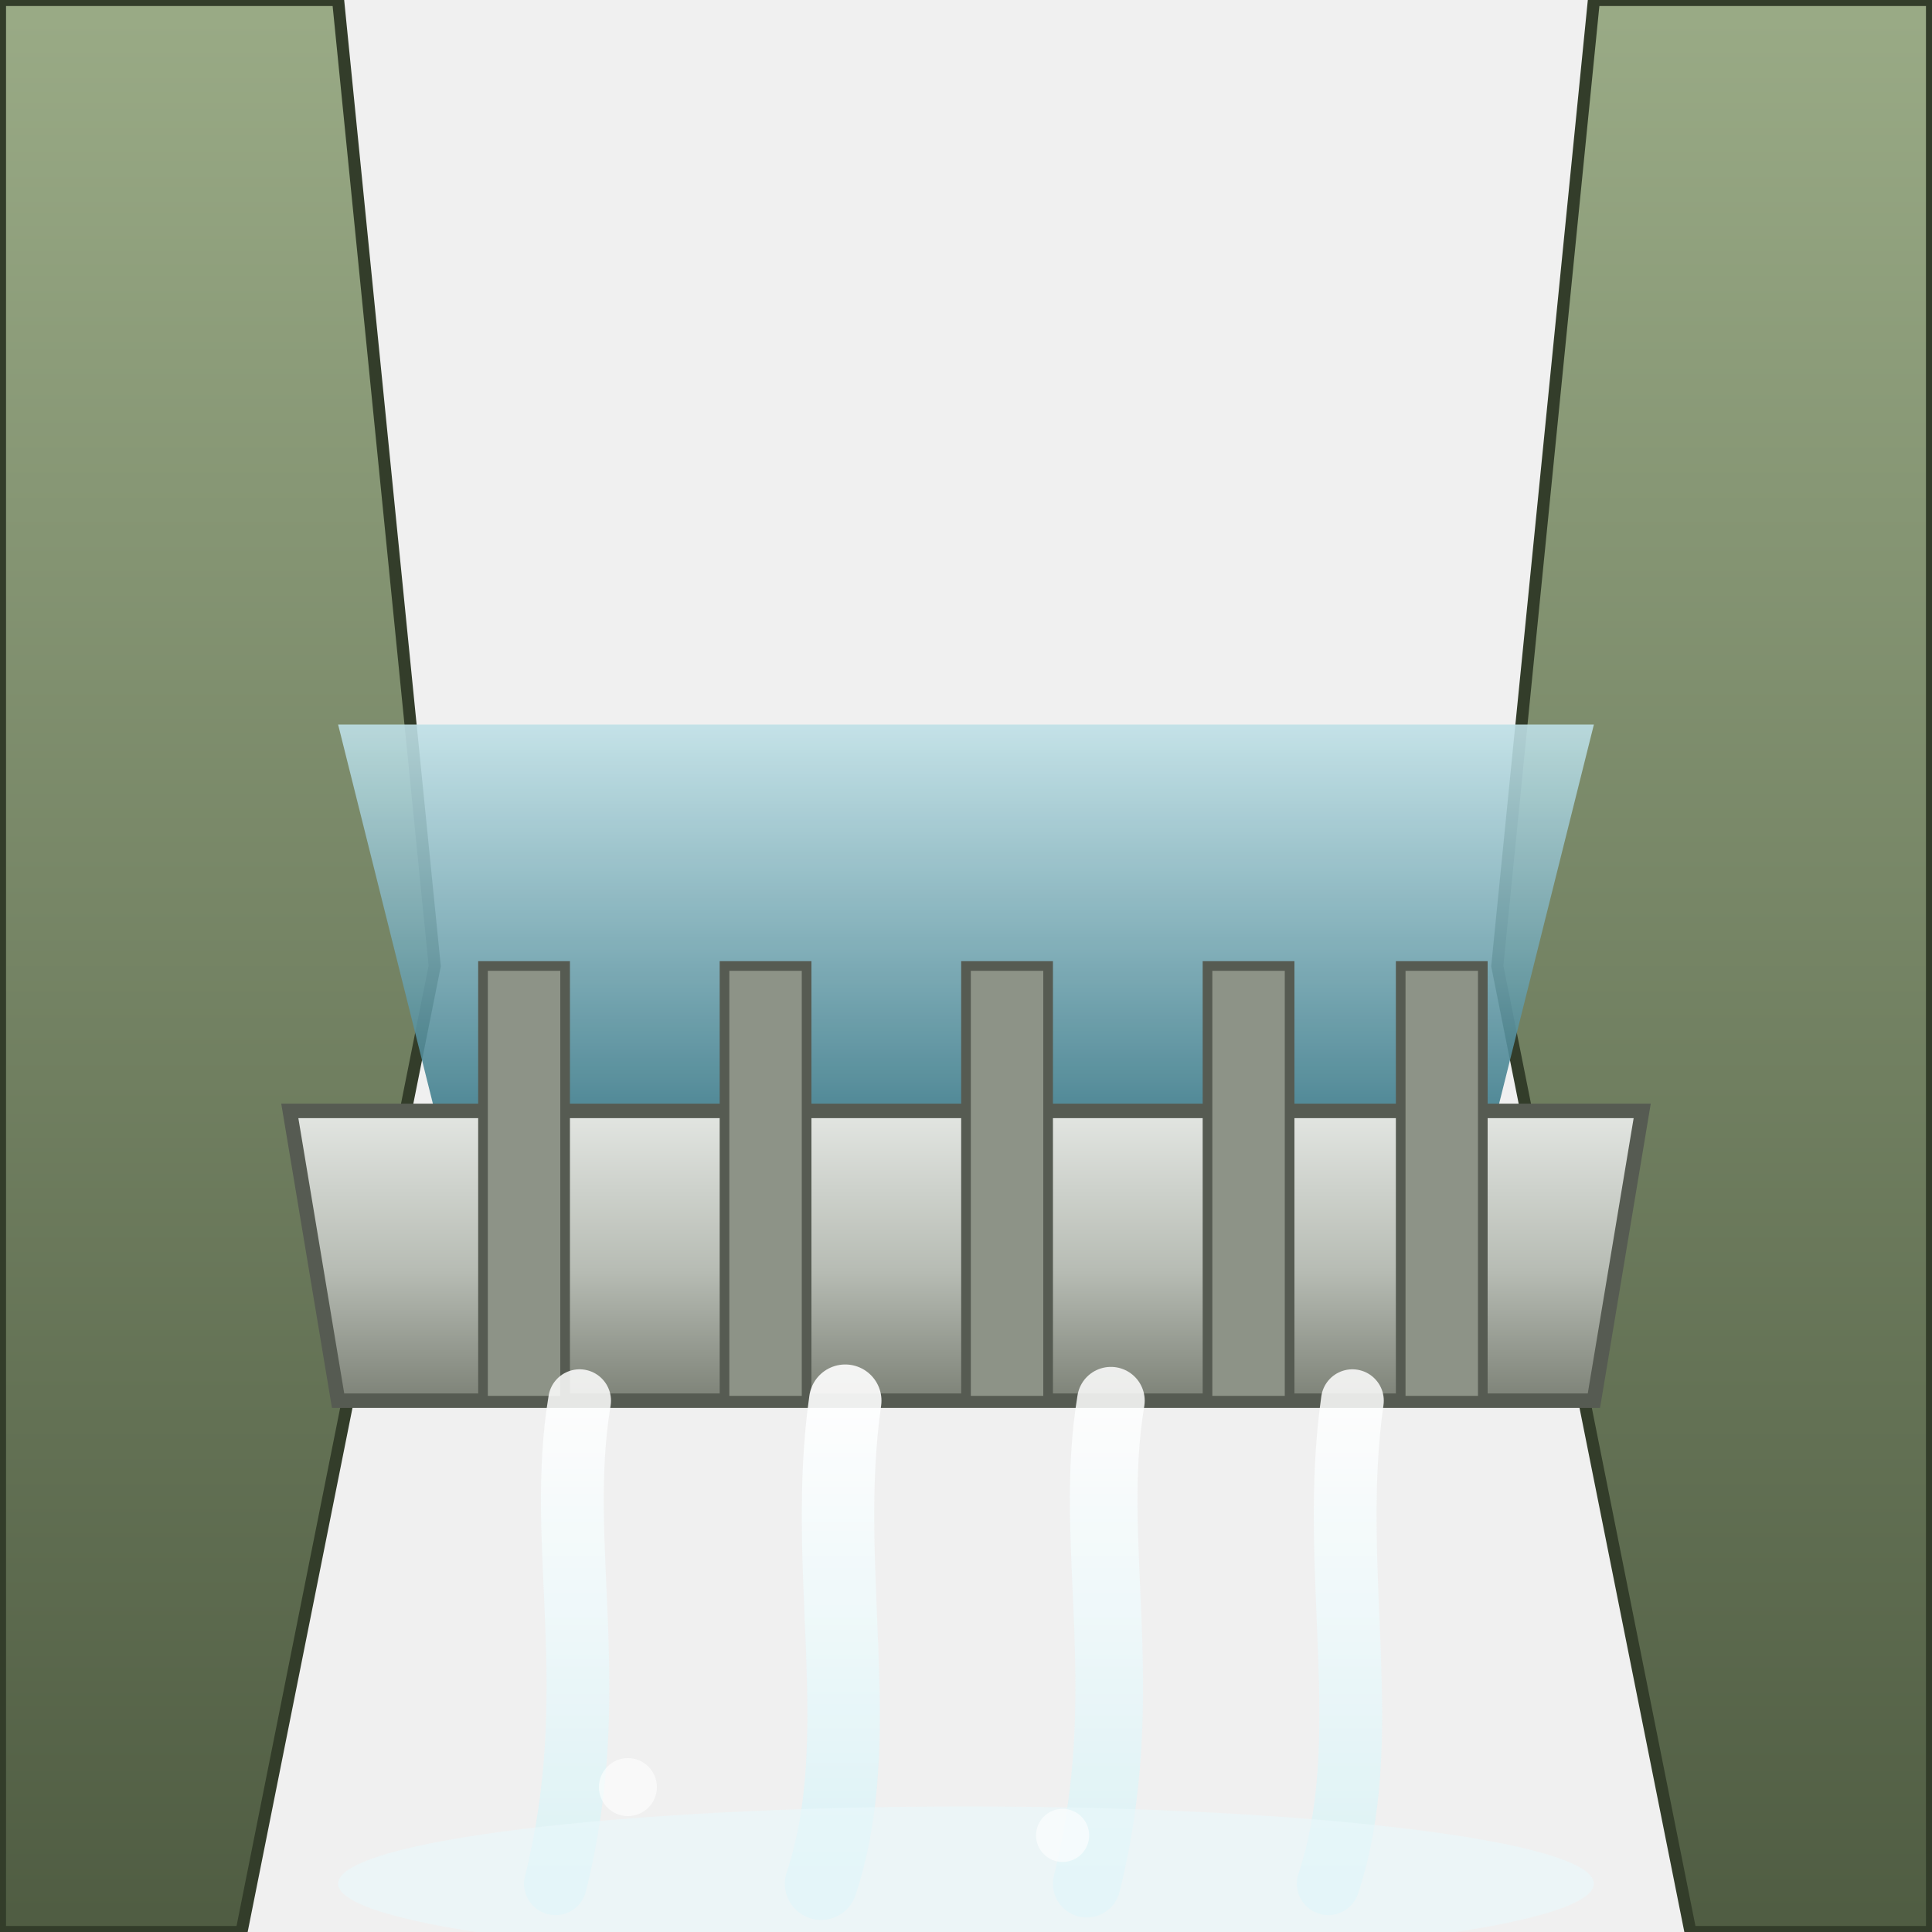
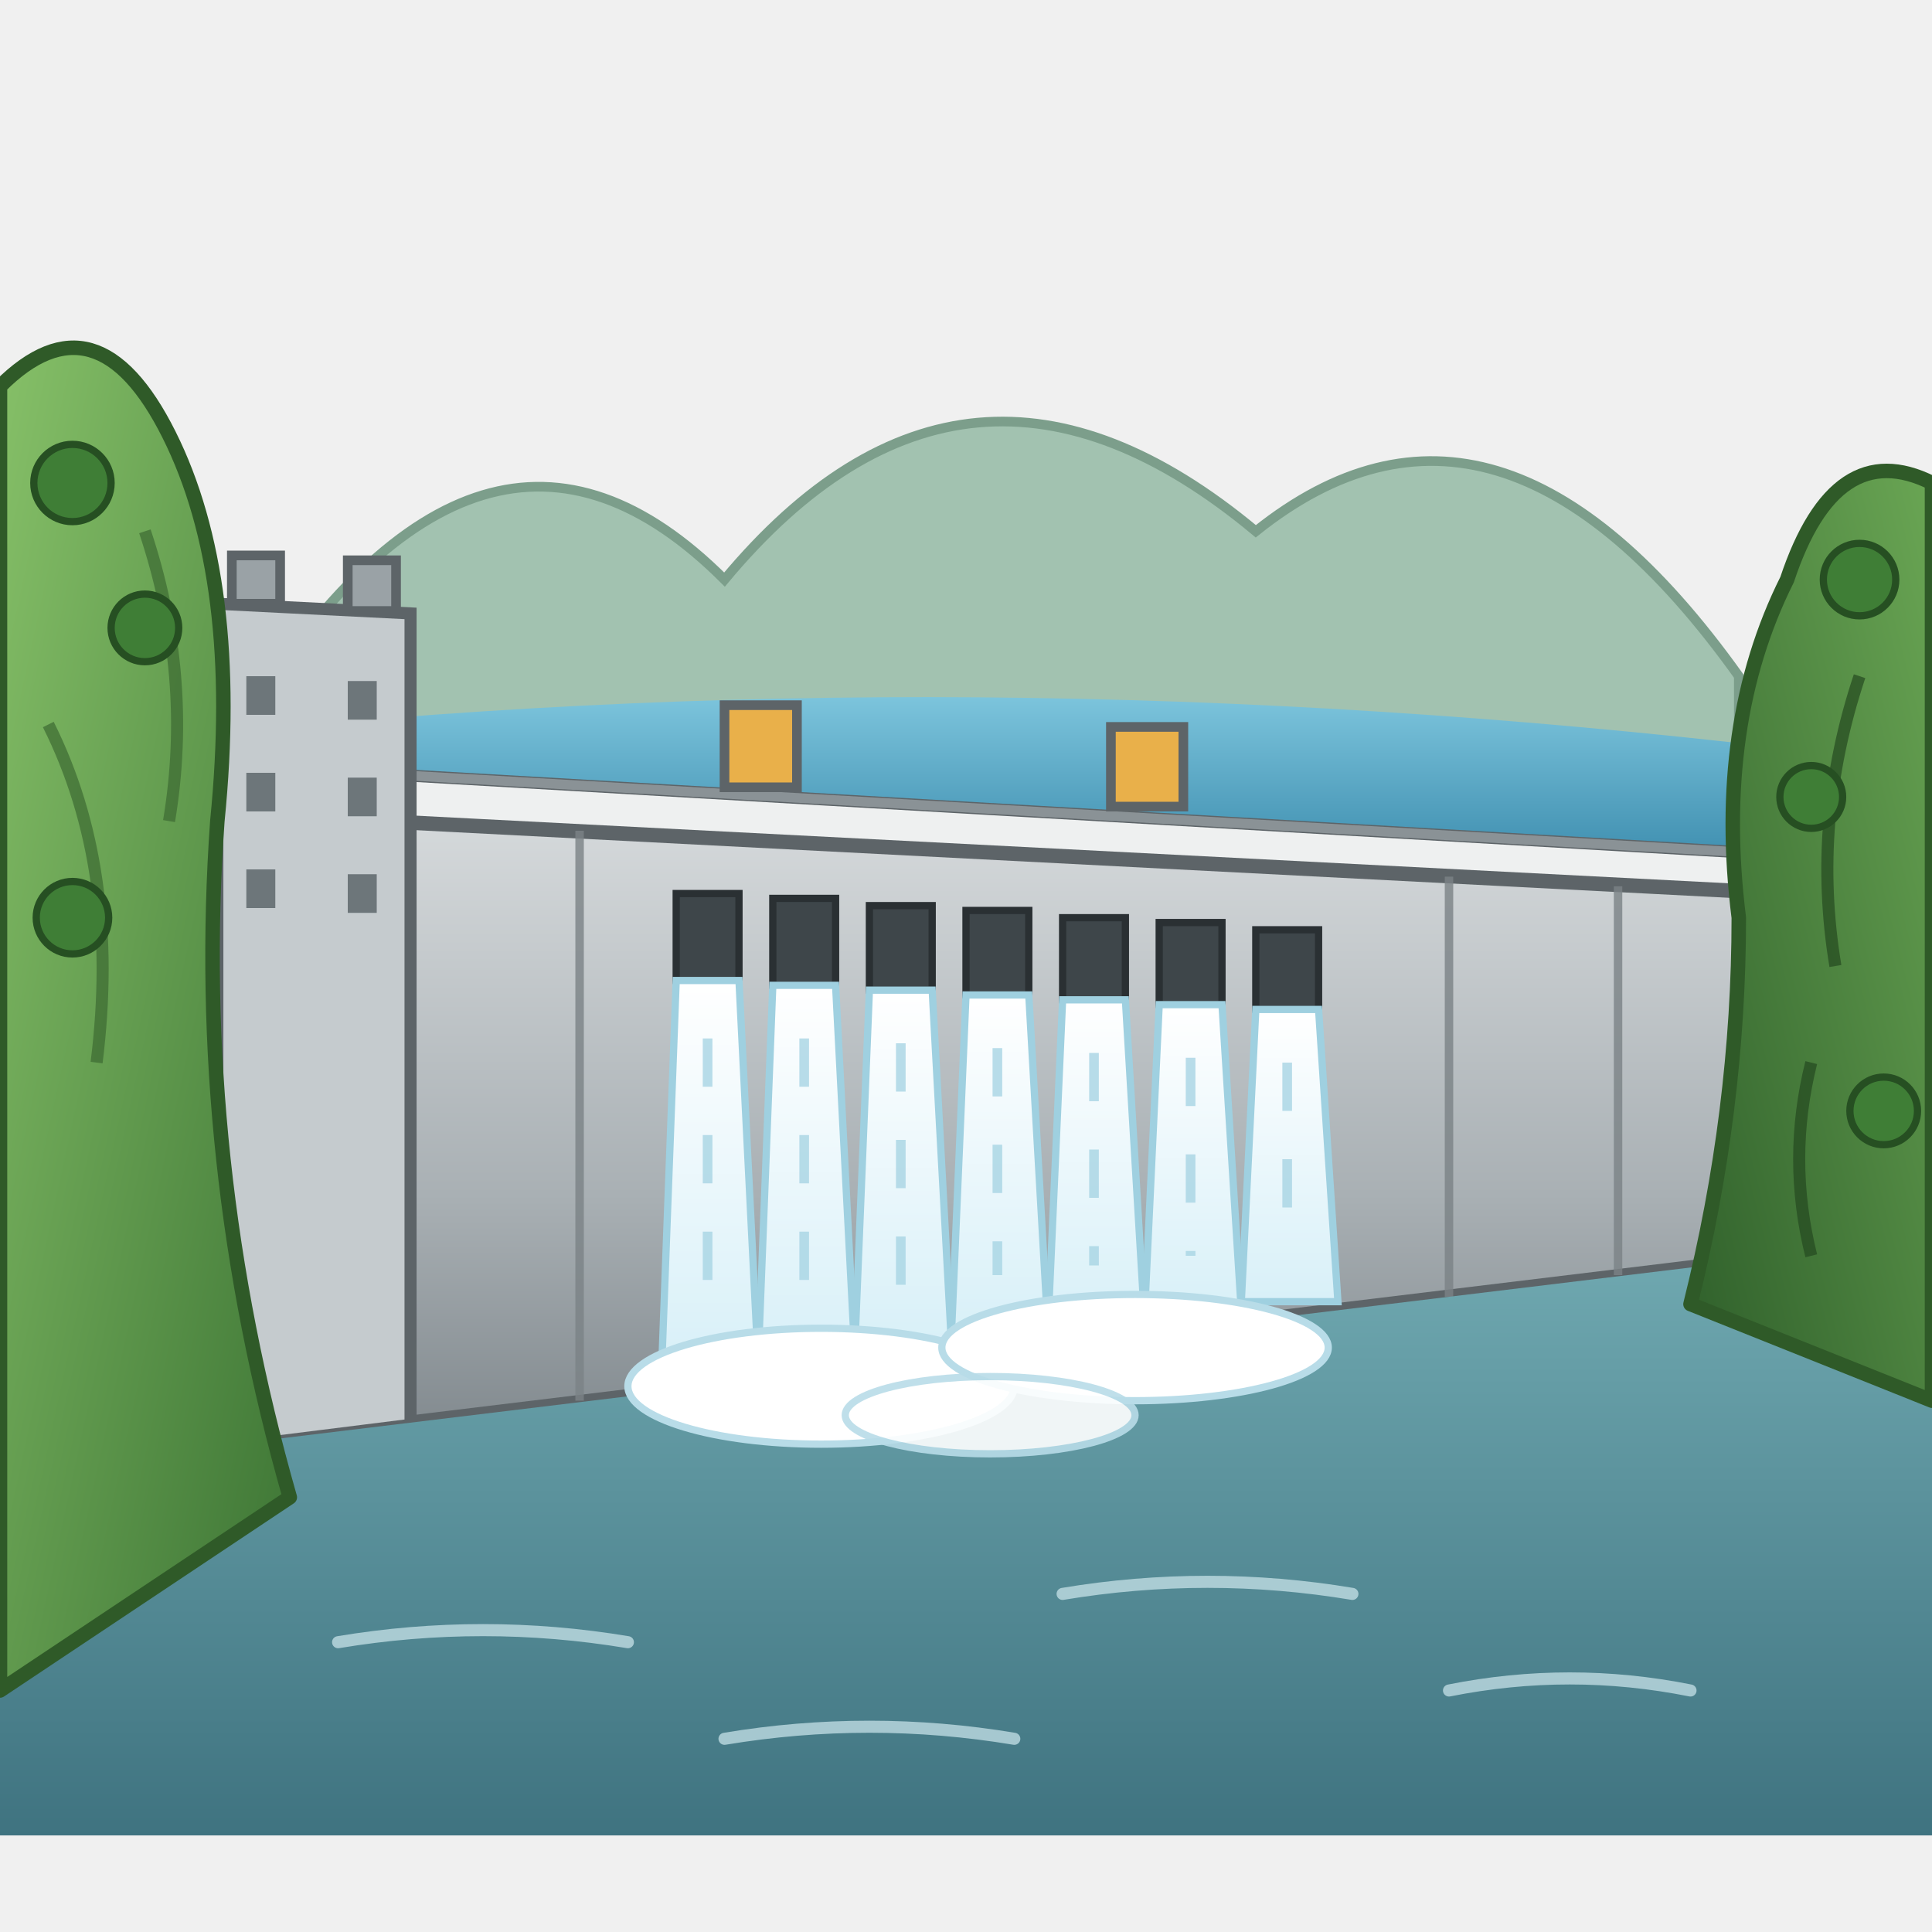
<svg xmlns="http://www.w3.org/2000/svg" viewBox="0 0 80 80">
  <defs>
-     <linearGradient id="tgDam" x1="0" y1="0" x2="0" y2="1">
-       <stop offset="0%" stop-color="#e3e6e2" />
-       <stop offset="55%" stop-color="#b7bcb4" />
-       <stop offset="100%" stop-color="#7d8277" />
+     <linearGradient id="tgdLake" x1="0" y1="0" x2="0" y2="1">
+       <stop offset="0" stop-color="#7cc4dc" />
+       <stop offset="1" stop-color="#3f8fb0" />
    </linearGradient>
-     <linearGradient id="tgCliff" x1="0" y1="0" x2="0" y2="1">
-       <stop offset="0%" stop-color="#9aab86" />
-       <stop offset="100%" stop-color="#4f5c42" />
+     <linearGradient id="tgdRiver" x1="0" y1="0" x2="0" y2="1">
+       <stop offset="0" stop-color="#6fa8b0" />
+       <stop offset="1" stop-color="#3f7380" />
    </linearGradient>
-     <linearGradient id="tgWaterUp" x1="0" y1="0" x2="0" y2="1">
-       <stop offset="0%" stop-color="#bfe0e6" />
-       <stop offset="100%" stop-color="#3f7d8c" />
+     <linearGradient id="tgdFace" x1="0" y1="0" x2="0" y2="1">
+       <stop offset="0" stop-color="#d6dadc" />
+       <stop offset=".6" stop-color="#a9b0b4" />
+       <stop offset="1" stop-color="#7f878c" />
    </linearGradient>
-     <linearGradient id="tgSpill" x1="0" y1="0" x2="0" y2="1">
-       <stop offset="0%" stop-color="#ffffff" />
-       <stop offset="100%" stop-color="#d8f1f5" />
+     <linearGradient id="tgdMtnL" x1="0" y1="0" x2="1" y2="1">
+       <stop offset="0" stop-color="#86c068" />
+       <stop offset="1" stop-color="#3c7434" />
+     </linearGradient>
+     <linearGradient id="tgdMtnR" x1="1" y1="0" x2="0" y2="1">
+       <stop offset="0" stop-color="#6aa654" />
+       <stop offset="1" stop-color="#2e5e2a" />
+     </linearGradient>
+     <linearGradient id="tgdFall" x1="0" y1="0" x2="0" y2="1">
+       <stop offset="0" stop-color="#ffffff" />
+       <stop offset="1" stop-color="#d8f0f8" />
    </linearGradient>
  </defs>
-   <path d="M0,0 L14,0 L18,40 L10,80 L0,80 Z" fill="url(#tgCliff)" stroke="#333d2a" stroke-width="0.5" />
-   <path d="M80,0 L66,0 L62,40 L70,80 L80,80 Z" fill="url(#tgCliff)" stroke="#333d2a" stroke-width="0.5" />
-   <path d="M14,30 L66,30 L62,46 L18,46 Z" fill="url(#tgWaterUp)" opacity="0.9" />
-   <path d="M12,46 L68,46 L66,58 L14,58 Z" fill="url(#tgDam)" stroke="#565b52" stroke-width="0.6" />
-   <g fill="#8d9387" stroke="#565b52" stroke-width="0.4">
-     <rect x="20" y="40" width="3.4" height="18" />
-     <rect x="30" y="40" width="3.4" height="18" />
-     <rect x="40" y="40" width="3.4" height="18" />
-     <rect x="50" y="40" width="3.4" height="18" />
-     <rect x="58" y="40" width="3.4" height="18" />
+   <path d="M10,30 Q20,14 30,24 Q40,12 52,22 Q62,14 72,28 L72,32 L10,32 Z" fill="#8fb7a0" stroke="#5f8a72" stroke-width="0.4" opacity="0.8" />
+   <path d="M8,30.5 Q40,27 74,31 L74,35.5 L8,31.8 Z" fill="url(#tgdLake)" />
+   <path d="M8,31.6 L74,35.4 L74,37 L8,33.6 Z" fill="#eef0f0" stroke="#5d6468" stroke-width="0.5" stroke-linejoin="round" />
+   <path d="M8,33.6 L74,37 L74,52 L8,60 Z" fill="url(#tgdFace)" stroke="#5d6468" stroke-width="0.6" stroke-linejoin="round" />
+   <g stroke="#7a8286" stroke-width="0.35" opacity="0.8">
+     <path d="M16,34 V59 M24,34.4 V58 M60,36.3 V53.7 M67,36.7 V52.8" />
  </g>
-   <g>
-     <path d="M24,58 C23,64 25,70 23,78" fill="none" stroke="url(#tgSpill)" stroke-width="2.6" stroke-linecap="round" opacity="0.85">
-       <animate attributeName="d" values="M24,58 C23,64 25,70 23,78;M24,58 C25,64 23,70 25,78;M24,58 C23,64 25,70 23,78" dur="0.8s" repeatCount="indefinite" />
-     </path>
-     <path d="M35,58 C34,65 36,72 34,78" fill="none" stroke="url(#tgSpill)" stroke-width="3" stroke-linecap="round" opacity="0.9">
-       <animate attributeName="d" values="M35,58 C34,65 36,72 34,78;M35,58 C36,65 34,72 36,78;M35,58 C34,65 36,72 34,78" dur="0.7s" repeatCount="indefinite" />
-     </path>
-     <path d="M46,58 C45,64 47,70 45,78" fill="none" stroke="url(#tgSpill)" stroke-width="2.8" stroke-linecap="round" opacity="0.85">
-       <animate attributeName="d" values="M46,58 C45,64 47,70 45,78;M46,58 C47,64 45,70 47,78;M46,58 C45,64 47,70 45,78" dur="0.75s" repeatCount="indefinite" />
-     </path>
-     <path d="M56,58 C55,65 57,72 55,78" fill="none" stroke="url(#tgSpill)" stroke-width="2.6" stroke-linecap="round" opacity="0.85">
-       <animate attributeName="d" values="M56,58 C55,65 57,72 55,78;M56,58 C57,65 55,72 57,78;M56,58 C55,65 57,72 55,78" dur="0.85s" repeatCount="indefinite" />
+   <g stroke="#5d6468" stroke-width="0.4">
+     <path d="M8,31.6 L74,35.4" stroke="#8a9296" />
+     <rect x="30" y="29.2" width="3" height="3.4" fill="#e9b04a" />
+     <rect x="46" y="30.1" width="3" height="3.3" fill="#e9b04a" />
+   </g>
+   <path d="M9,25 L17,25.4 L17,59 L9,60 Z" fill="#c5cbce" stroke="#5d6468" stroke-width="0.5" />
+   <path d="M9.6,23 H11.6 V25 H9.6 Z M14.4,23.2 H16.4 V25.3 H14.4 Z" fill="#9aa2a6" stroke="#5d6468" stroke-width="0.4" />
+   <g fill="#6d767a">
+     <rect x="10.2" y="28" width="1.2" height="1.6" />
+     <rect x="14.4" y="28.2" width="1.2" height="1.6" />
+     <rect x="10.2" y="32" width="1.2" height="1.6" />
+     <rect x="14.4" y="32.2" width="1.2" height="1.6" />
+     <rect x="10.2" y="36" width="1.2" height="1.6" />
+     <rect x="14.4" y="36.2" width="1.2" height="1.6" />
+   </g>
+   <g fill="#3e464a" stroke="#2a3033" stroke-width="0.3">
+     <rect x="28" y="37" width="2.6" height="3.6" />
+     <rect x="32" y="37.2" width="2.6" height="3.6" />
+     <rect x="36" y="37.5" width="2.6" height="3.5" />
+     <rect x="40" y="37.7" width="2.6" height="3.5" />
+     <rect x="44" y="38" width="2.6" height="3.4" />
+     <rect x="48" y="38.2" width="2.6" height="3.4" />
+     <rect x="52" y="38.5" width="2.6" height="3.3" />
+   </g>
+   <g fill="url(#tgdFall)" stroke="#9fd0e0" stroke-width="0.3">
+     <path d="M28,40.6 H30.6 L31.4,56.6 H27.4 Z" />
+     <path d="M32,40.8 H34.6 L35.4,56.2 H31.4 Z" />
+     <path d="M36,41 H38.6 L39.4,55.7 H35.4 Z" />
+     <path d="M40,41.2 H42.6 L43.4,55.2 H39.4 Z" />
+     <path d="M44,41.4 H46.6 L47.4,54.8 H43.4 Z" />
+     <path d="M48,41.6 H50.6 L51.4,54.3 H47.4 Z" />
+     <path d="M52,41.8 H54.6 L55.4,53.9 H51.4 Z" />
+     <animate attributeName="opacity" values="1;0.82;1" dur="1.6s" repeatCount="indefinite" />
+   </g>
+   <g stroke="#a8d4e4" stroke-width="0.4" opacity="0.8" stroke-dasharray="2 2">
+     <path d="M29.3,43 V54 M33.3,43 V53.6 M37.3,43.2 V53.2 M41.3,43.4 V52.8 M45.3,43.6 V52.4 M49.3,43.8 V52 M53.3,44 V51.6">
+       <animate attributeName="stroke-dashoffset" values="0;-4" dur="0.8s" repeatCount="indefinite" />
    </path>
  </g>
-   <ellipse cx="40" cy="78" rx="26" ry="3.2" fill="#eaf8fb" opacity="0.6" />
-   <g fill="#ffffff" opacity="0.6">
-     <circle cx="26" cy="74" r="1.2">
-       <animate attributeName="opacity" values="0.3;0.8;0.3" dur="1.2s" repeatCount="indefinite" />
-     </circle>
-     <circle cx="44" cy="76" r="1.1">
-       <animate attributeName="opacity" values="0.8;0.3;0.8" dur="1.4s" repeatCount="indefinite" />
-     </circle>
+   <path d="M8,60 L74,52 L80,54 L80,76 L0,76 L0,62 Z" fill="url(#tgdRiver)" />
+   <g stroke="#cfe8ee" stroke-width="0.5" fill="none" opacity="0.7" stroke-linecap="round">
+     <path d="M14,68 Q20,67 26,68 M44,66 Q50,65 56,66 M30,72 Q36,71 42,72 M60,70 Q65,69 70,70" />
+   </g>
+   <g fill="#ffffff" stroke="#b8dce8" stroke-width="0.3">
+     <ellipse cx="34" cy="57.4" rx="8" ry="2.4" />
+     <ellipse cx="47" cy="55.8" rx="8" ry="2.2" />
+     <ellipse cx="41" cy="58.6" rx="6" ry="1.6" opacity="0.9" />
+     <animate attributeName="opacity" values="1;0.8;1" dur="1.2s" repeatCount="indefinite" />
+   </g>
+   <path d="M0,16 Q4,12 7,18 Q10,24 9,34 Q8,48 12,62 L0,70 Z" fill="url(#tgdMtnL)" stroke="#2f5a28" stroke-width="0.6" stroke-linejoin="round" />
+   <path d="M2,30 Q5,36 4,44 M6,22 Q8,28 7,34" stroke="#3c6a32" stroke-width="0.5" fill="none" opacity="0.7" />
+   <path d="M80,20 Q76,18 74,24 Q71,30 72,38 Q72,46 70,54 L80,58 Z" fill="url(#tgdMtnR)" stroke="#2f5a28" stroke-width="0.6" stroke-linejoin="round" />
+   <path d="M77,28 Q75,34 76,40 M75,44 Q74,48 75,52" stroke="#24481f" stroke-width="0.5" fill="none" opacity="0.7" />
+   <g fill="#3f7e36" stroke="#264f22" stroke-width="0.3">
+     <circle cx="3" cy="20" r="1.6" />
+     <circle cx="6" cy="26" r="1.4" />
+     <circle cx="3" cy="38" r="1.5" />
+     <circle cx="77" cy="24" r="1.5" />
+     <circle cx="75" cy="33" r="1.3" />
+     <circle cx="78" cy="46" r="1.4" />
  </g>
</svg>
